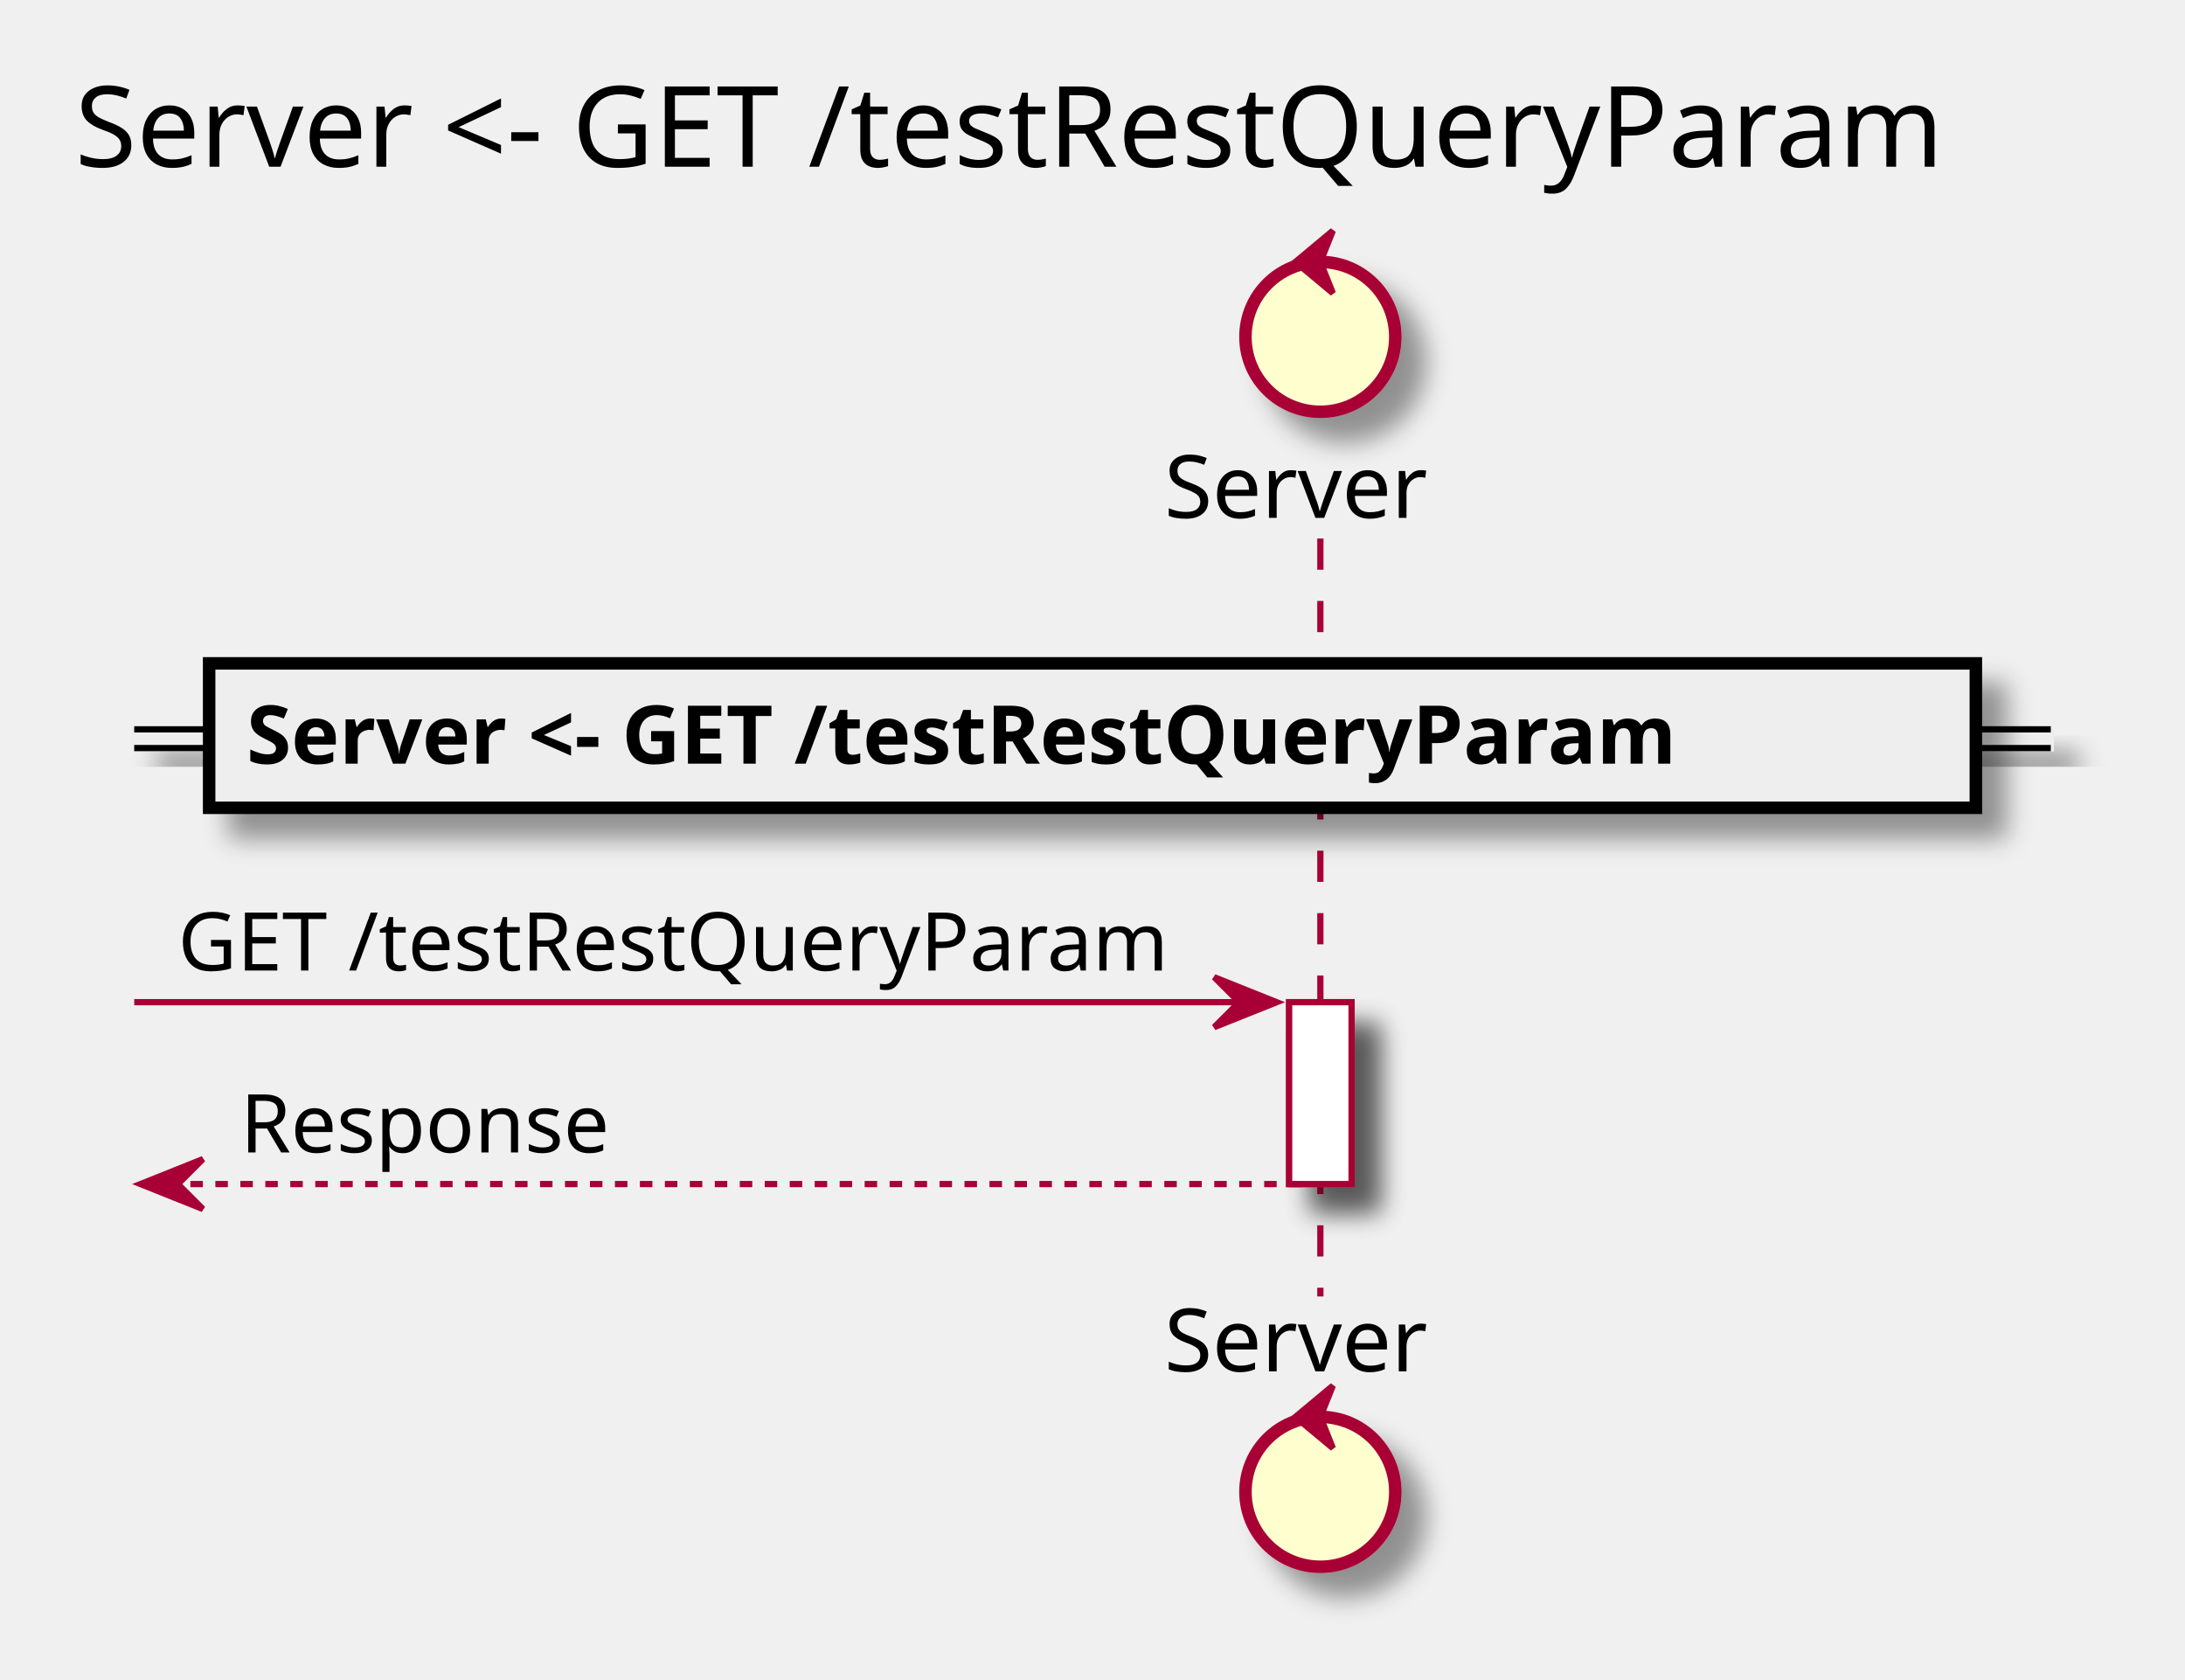
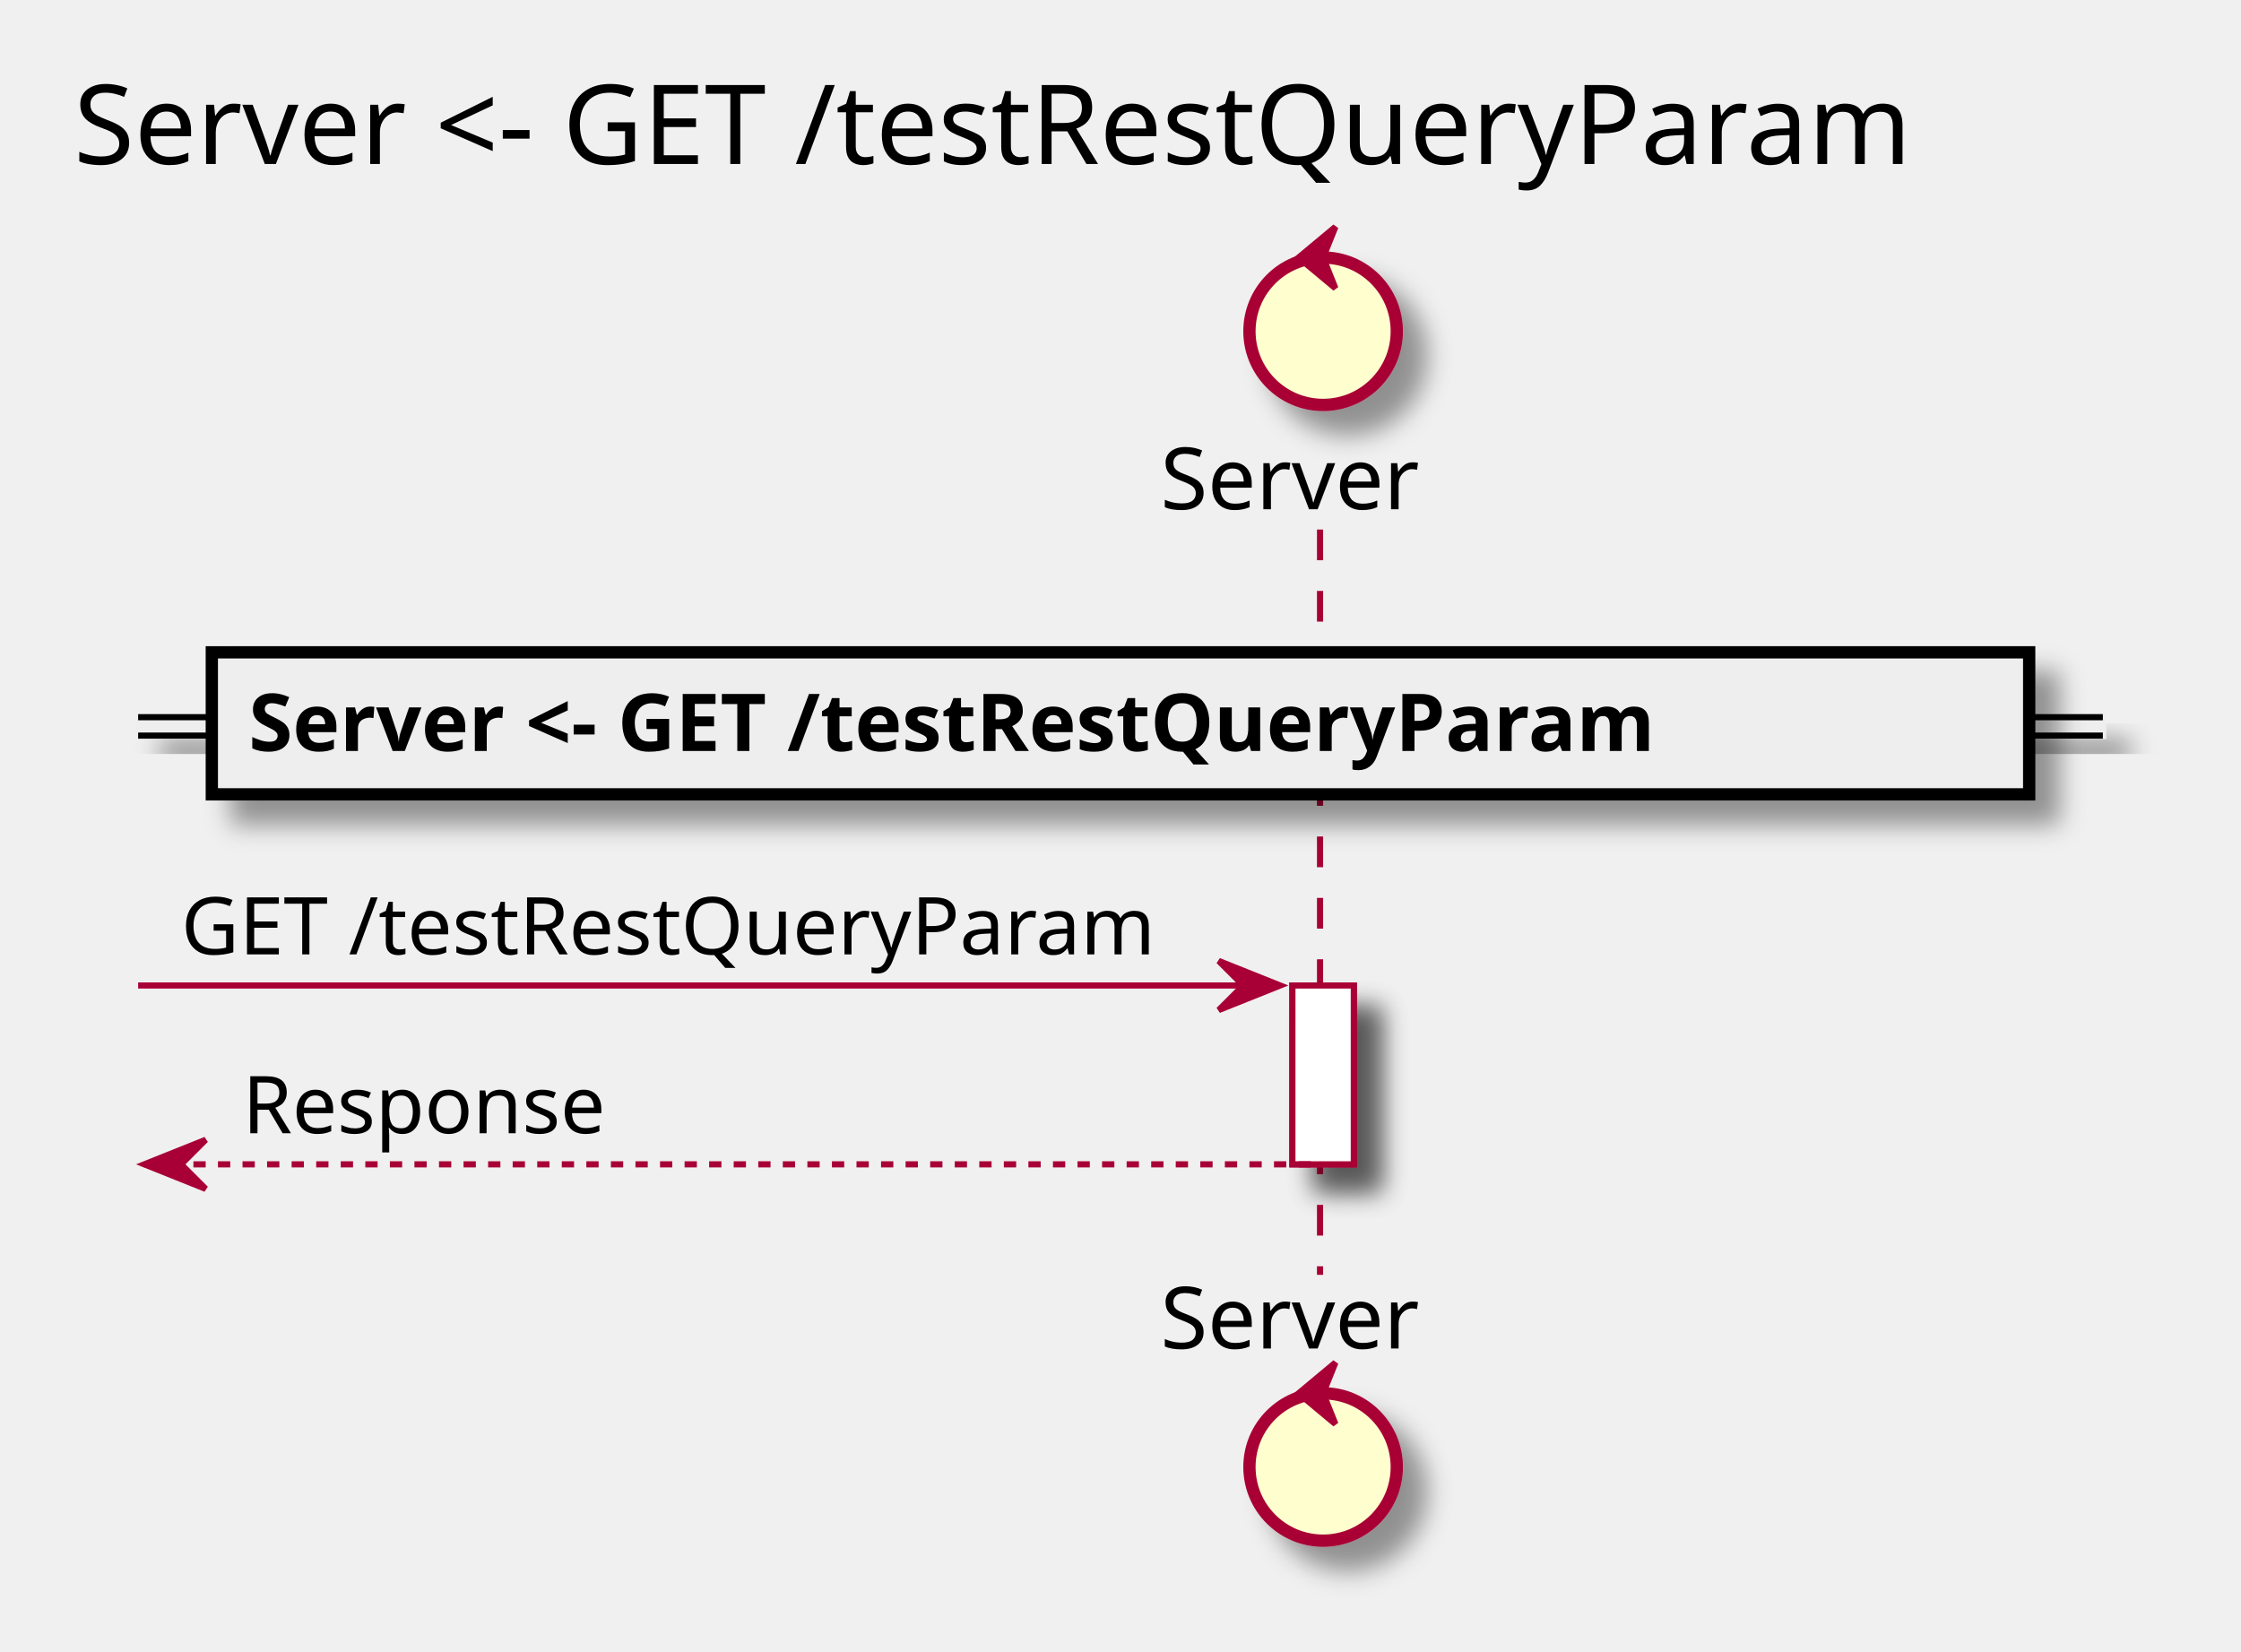
- <svg xmlns="http://www.w3.org/2000/svg" contentScriptType="application/ecmascript" contentStyleType="text/css" height="269px" preserveAspectRatio="none" style="width:350px;height:269px;" version="1.1" viewBox="0 0 350 269" width="350px" zoomAndPan="magnify">
+ <svg xmlns="http://www.w3.org/2000/svg" contentScriptType="application/ecmascript" contentStyleType="text/css" height="269px" preserveAspectRatio="none" style="width:365px;height:269px;" version="1.1" viewBox="0 0 365 269" width="365px" zoomAndPan="magnify">
  <defs>
    <filter height="300%" id="fyrj9s5bvwfhv" width="300%" x="-1" y="-1">
      <feGaussianBlur result="blurOut" stdDeviation="2.0" />
      <feColorMatrix in="blurOut" result="blurOut2" type="matrix" values="0 0 0 0 0 0 0 0 0 0 0 0 0 0 0 0 0 0 .4 0" />
      <feOffset dx="4.0" dy="4.0" in="blurOut2" result="blurOut3" />
      <feBlend in="SourceGraphic" in2="blurOut3" mode="normal" />
    </filter>
  </defs>
  <g>
-     <text fill="#000000" font-family="sans-serif" font-size="18" lengthAdjust="spacingAndGlyphs" textLength="326" x="12" y="26.708">Server &lt;- GET /testRestQueryParam</text>
-     <rect fill="#FFFFFF" filter="url(#fyrj9s5bvwfhv)" height="29.133" style="stroke: #A80036; stroke-width: 1.0;" width="10" x="206.5" y="160.516" />
-     <line style="stroke: #A80036; stroke-width: 1.0; stroke-dasharray: 5.0,5.0;" x1="211.5" x2="211.5" y1="86.25" y2="207.648" />
-     <text fill="#000000" font-family="sans-serif" font-size="14" lengthAdjust="spacingAndGlyphs" textLength="44" x="186.5" y="82.948">Server</text>
-     <ellipse cx="211.5" cy="53.953" fill="#FEFECE" filter="url(#fyrj9s5bvwfhv)" rx="12" ry="12" style="stroke: #A80036; stroke-width: 2.0;" />
-     <polygon fill="#A80036" points="207.5,41.953,213.5,36.953,211.5,41.953,213.5,46.953,207.5,41.953" style="stroke: #A80036; stroke-width: 1.0;" />
-     <text fill="#000000" font-family="sans-serif" font-size="14" lengthAdjust="spacingAndGlyphs" textLength="44" x="186.5" y="219.644">Server</text>
-     <ellipse cx="211.5" cy="238.945" fill="#FEFECE" filter="url(#fyrj9s5bvwfhv)" rx="12" ry="12" style="stroke: #A80036; stroke-width: 2.0;" />
-     <polygon fill="#A80036" points="207.5,226.945,213.5,221.945,211.5,226.945,213.5,231.945,207.5,226.945" style="stroke: #A80036; stroke-width: 1.0;" />
-     <rect fill="#FFFFFF" filter="url(#fyrj9s5bvwfhv)" height="29.133" style="stroke: #A80036; stroke-width: 1.0;" width="10" x="206.5" y="160.516" />
-     <rect fill="#EEEEEE" filter="url(#fyrj9s5bvwfhv)" height="3" style="stroke: #EEEEEE; stroke-width: 1.0;" width="307" x="21.5" y="116.816" />
-     <line style="stroke: #000000; stroke-width: 1.0;" x1="21.5" x2="328.5" y1="116.816" y2="116.816" />
-     <line style="stroke: #000000; stroke-width: 1.0;" x1="21.5" x2="328.5" y1="119.816" y2="119.816" />
-     <rect fill="#EEEEEE" filter="url(#fyrj9s5bvwfhv)" height="23.133" style="stroke: #000000; stroke-width: 2.0;" width="283" x="33.5" y="106.25" />
-     <text fill="#000000" font-family="sans-serif" font-size="13" font-weight="bold" lengthAdjust="spacingAndGlyphs" textLength="264" x="39.5" y="122.317">Server &lt;- GET /testRestQueryParam</text>
-     <polygon fill="#A80036" points="194.5,156.516,204.5,160.516,194.5,164.516,198.5,160.516" style="stroke: #A80036; stroke-width: 1.0;" />
-     <line style="stroke: #A80036; stroke-width: 1.0;" x1="21.5" x2="200.5" y1="160.516" y2="160.516" />
-     <text fill="#000000" font-family="sans-serif" font-size="13" lengthAdjust="spacingAndGlyphs" textLength="166" x="28.5" y="155.45">GET /testRestQueryParam</text>
-     <polygon fill="#A80036" points="32.5,185.648,22.5,189.648,32.5,193.648,28.5,189.648" style="stroke: #A80036; stroke-width: 1.0;" />
-     <line style="stroke: #A80036; stroke-width: 1.0; stroke-dasharray: 2.0,2.0;" x1="26.5" x2="210.5" y1="189.648" y2="189.648" />
-     <text fill="#000000" font-family="sans-serif" font-size="13" lengthAdjust="spacingAndGlyphs" textLength="62" x="38.5" y="184.583">Response</text>
+     <text fill="#000000" font-family="sans-serif" font-size="18" lengthAdjust="spacingAndGlyphs" textLength="341" x="12" y="26.708">Server &lt;- GET /testRestQueryParam</text>
+     <rect fill="#FFFFFF" filter="url(#fyrj9s5bvwfhv)" height="29.133" style="stroke: #A80036; stroke-width: 1.0;" width="10" x="210.5" y="160.516" />
+     <line style="stroke: #A80036; stroke-width: 1.0; stroke-dasharray: 5.0,5.0;" x1="215" x2="215" y1="86.25" y2="207.648" />
+     <text fill="#000000" font-family="sans-serif" font-size="14" lengthAdjust="spacingAndGlyphs" textLength="47" x="189" y="82.948">Server</text>
+     <ellipse cx="215.5" cy="53.953" fill="#FEFECE" filter="url(#fyrj9s5bvwfhv)" rx="12" ry="12" style="stroke: #A80036; stroke-width: 2.0;" />
+     <polygon fill="#A80036" points="211.5,41.953,217.5,36.953,215.5,41.953,217.5,46.953,211.5,41.953" style="stroke: #A80036; stroke-width: 1.0;" />
+     <text fill="#000000" font-family="sans-serif" font-size="14" lengthAdjust="spacingAndGlyphs" textLength="47" x="189" y="219.644">Server</text>
+     <ellipse cx="215.5" cy="238.945" fill="#FEFECE" filter="url(#fyrj9s5bvwfhv)" rx="12" ry="12" style="stroke: #A80036; stroke-width: 2.0;" />
+     <polygon fill="#A80036" points="211.5,226.945,217.5,221.945,215.5,226.945,217.5,231.945,211.5,226.945" style="stroke: #A80036; stroke-width: 1.0;" />
+     <rect fill="#FFFFFF" filter="url(#fyrj9s5bvwfhv)" height="29.133" style="stroke: #A80036; stroke-width: 1.0;" width="10" x="210.5" y="160.516" />
+     <rect fill="#EEEEEE" filter="url(#fyrj9s5bvwfhv)" height="3" style="stroke: #EEEEEE; stroke-width: 1.0;" width="320" x="22.5" y="116.816" />
+     <line style="stroke: #000000; stroke-width: 1.0;" x1="22.5" x2="342.5" y1="116.816" y2="116.816" />
+     <line style="stroke: #000000; stroke-width: 1.0;" x1="22.5" x2="342.5" y1="119.816" y2="119.816" />
+     <rect fill="#EEEEEE" filter="url(#fyrj9s5bvwfhv)" height="23.133" style="stroke: #000000; stroke-width: 2.0;" width="296" x="34.5" y="106.25" />
+     <text fill="#000000" font-family="sans-serif" font-size="13" font-weight="bold" lengthAdjust="spacingAndGlyphs" textLength="277" x="40.5" y="122.317">Server &lt;- GET /testRestQueryParam</text>
+     <polygon fill="#A80036" points="198.5,156.516,208.5,160.516,198.5,164.516,202.5,160.516" style="stroke: #A80036; stroke-width: 1.0;" />
+     <line style="stroke: #A80036; stroke-width: 1.0;" x1="22.5" x2="204.5" y1="160.516" y2="160.516" />
+     <text fill="#000000" font-family="sans-serif" font-size="13" lengthAdjust="spacingAndGlyphs" textLength="169" x="29.5" y="155.45">GET /testRestQueryParam</text>
+     <polygon fill="#A80036" points="33.5,185.648,23.5,189.648,33.5,193.648,29.5,189.648" style="stroke: #A80036; stroke-width: 1.0;" />
+     <line style="stroke: #A80036; stroke-width: 1.0; stroke-dasharray: 2.0,2.0;" x1="27.5" x2="214.5" y1="189.648" y2="189.648" />
+     <text fill="#000000" font-family="sans-serif" font-size="13" lengthAdjust="spacingAndGlyphs" textLength="63" x="39.5" y="184.583">Response</text>
  </g>
</svg>
